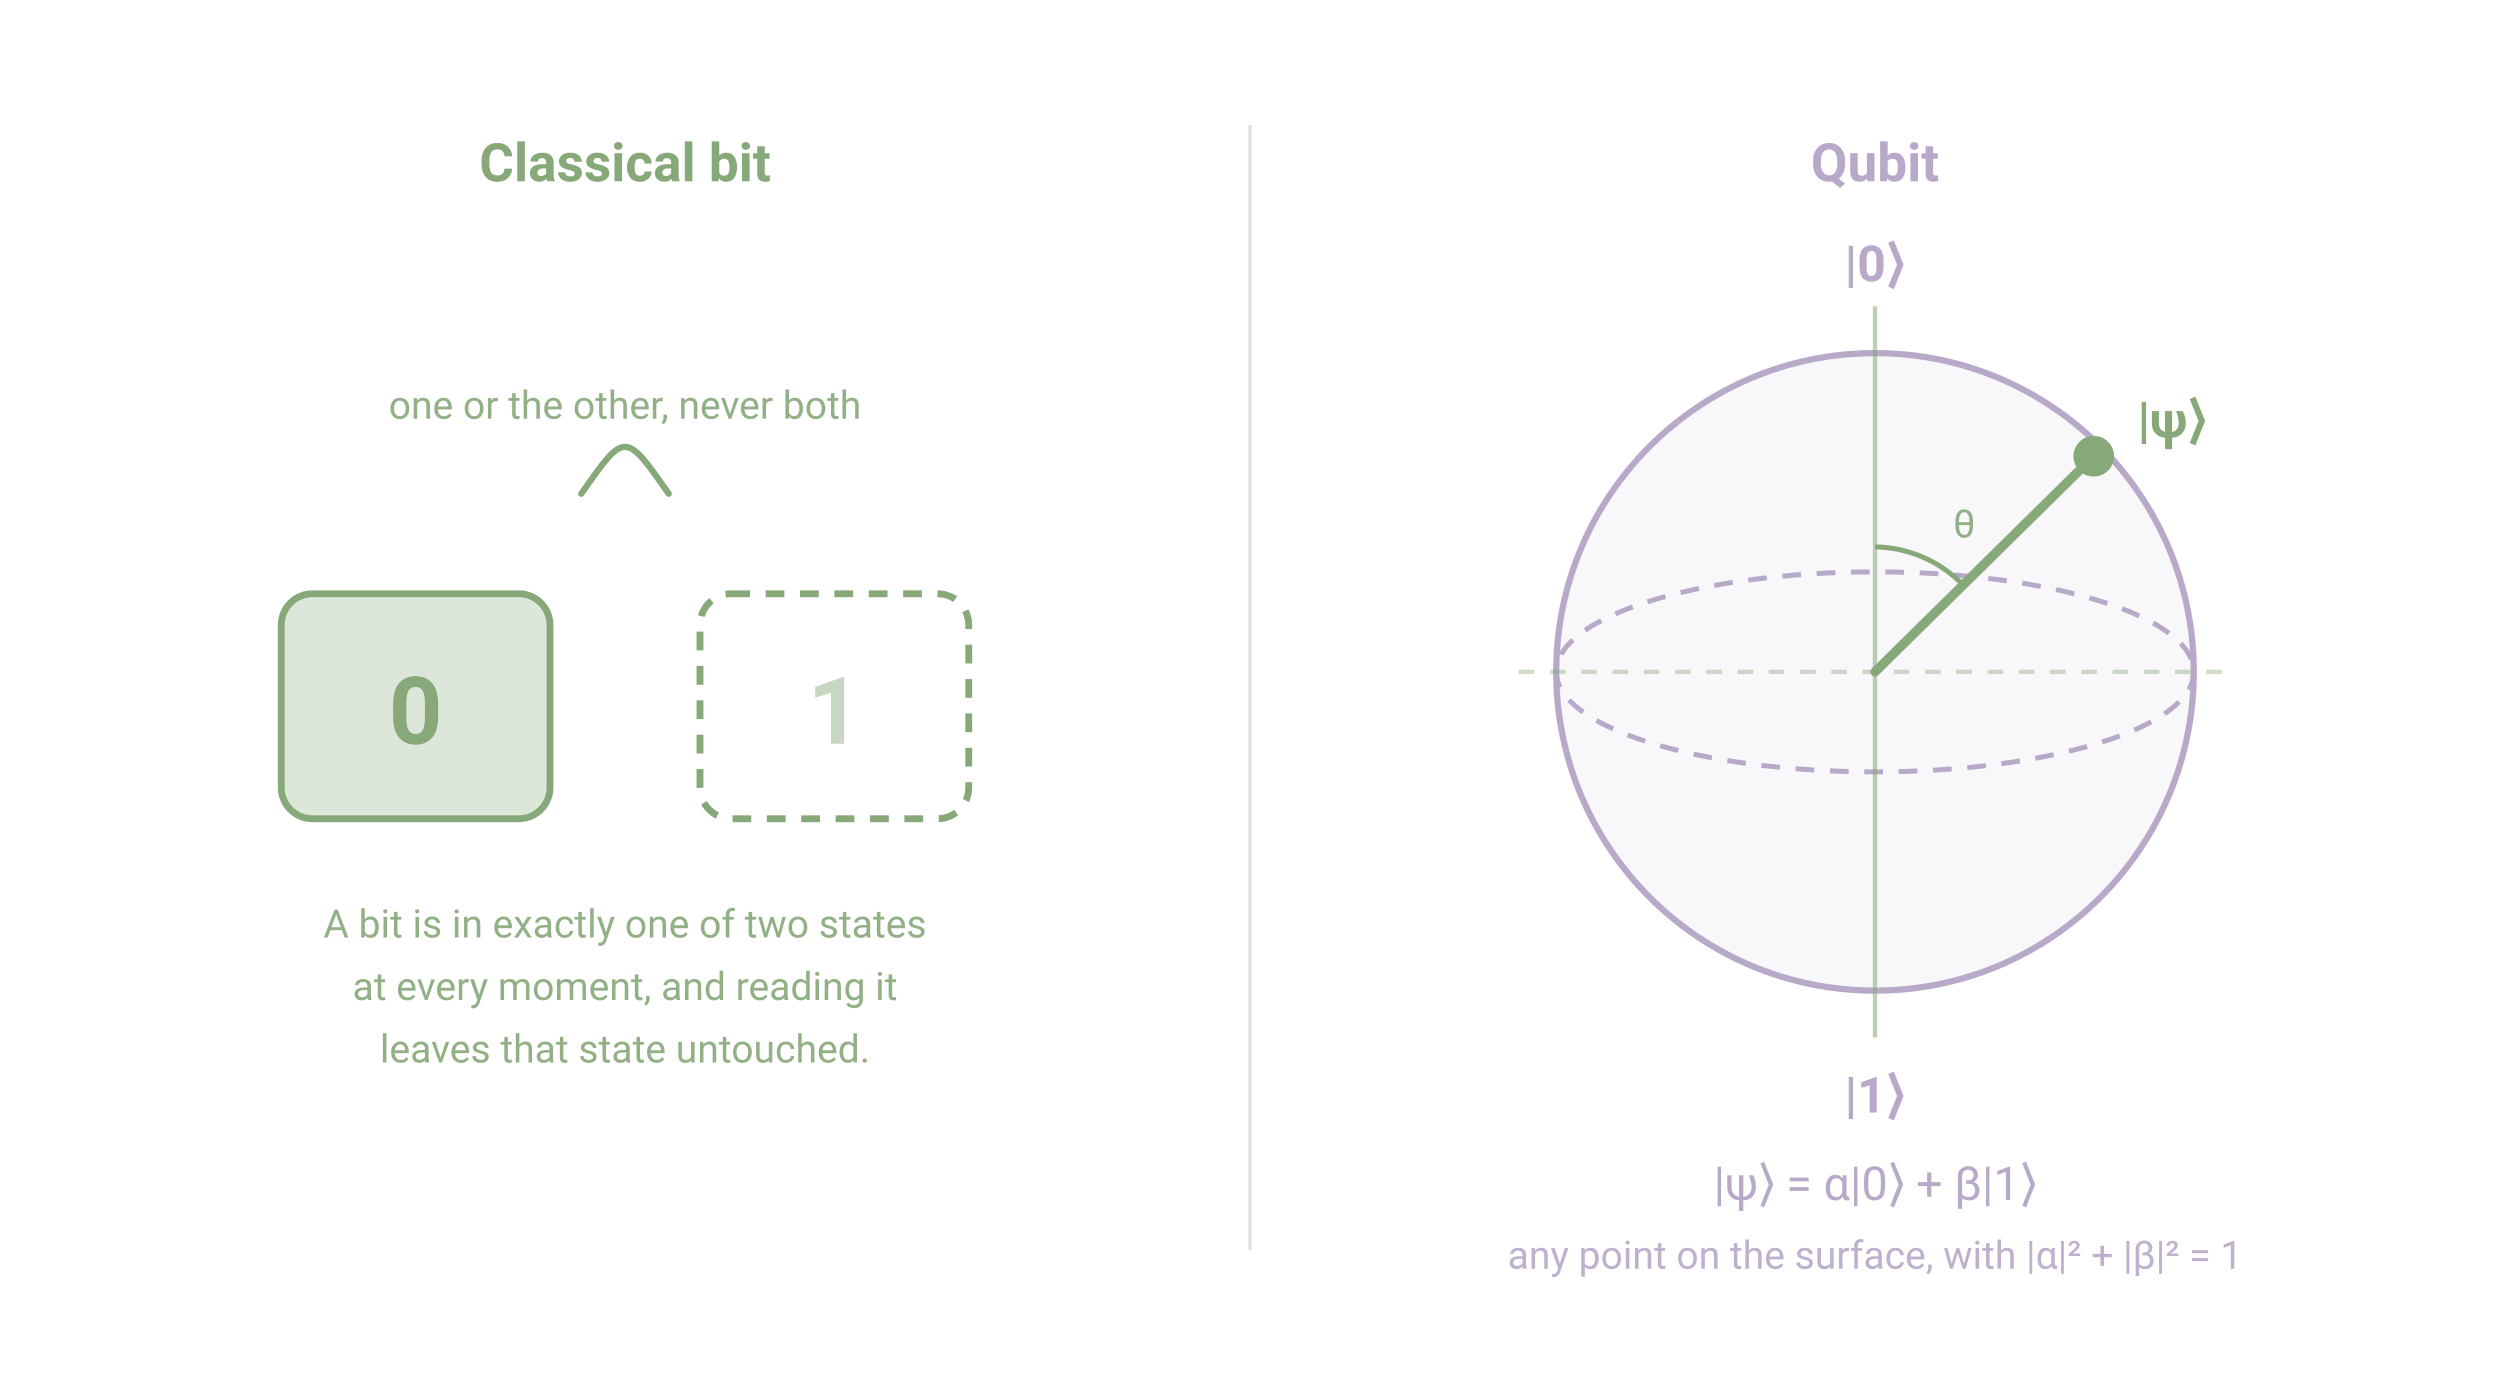
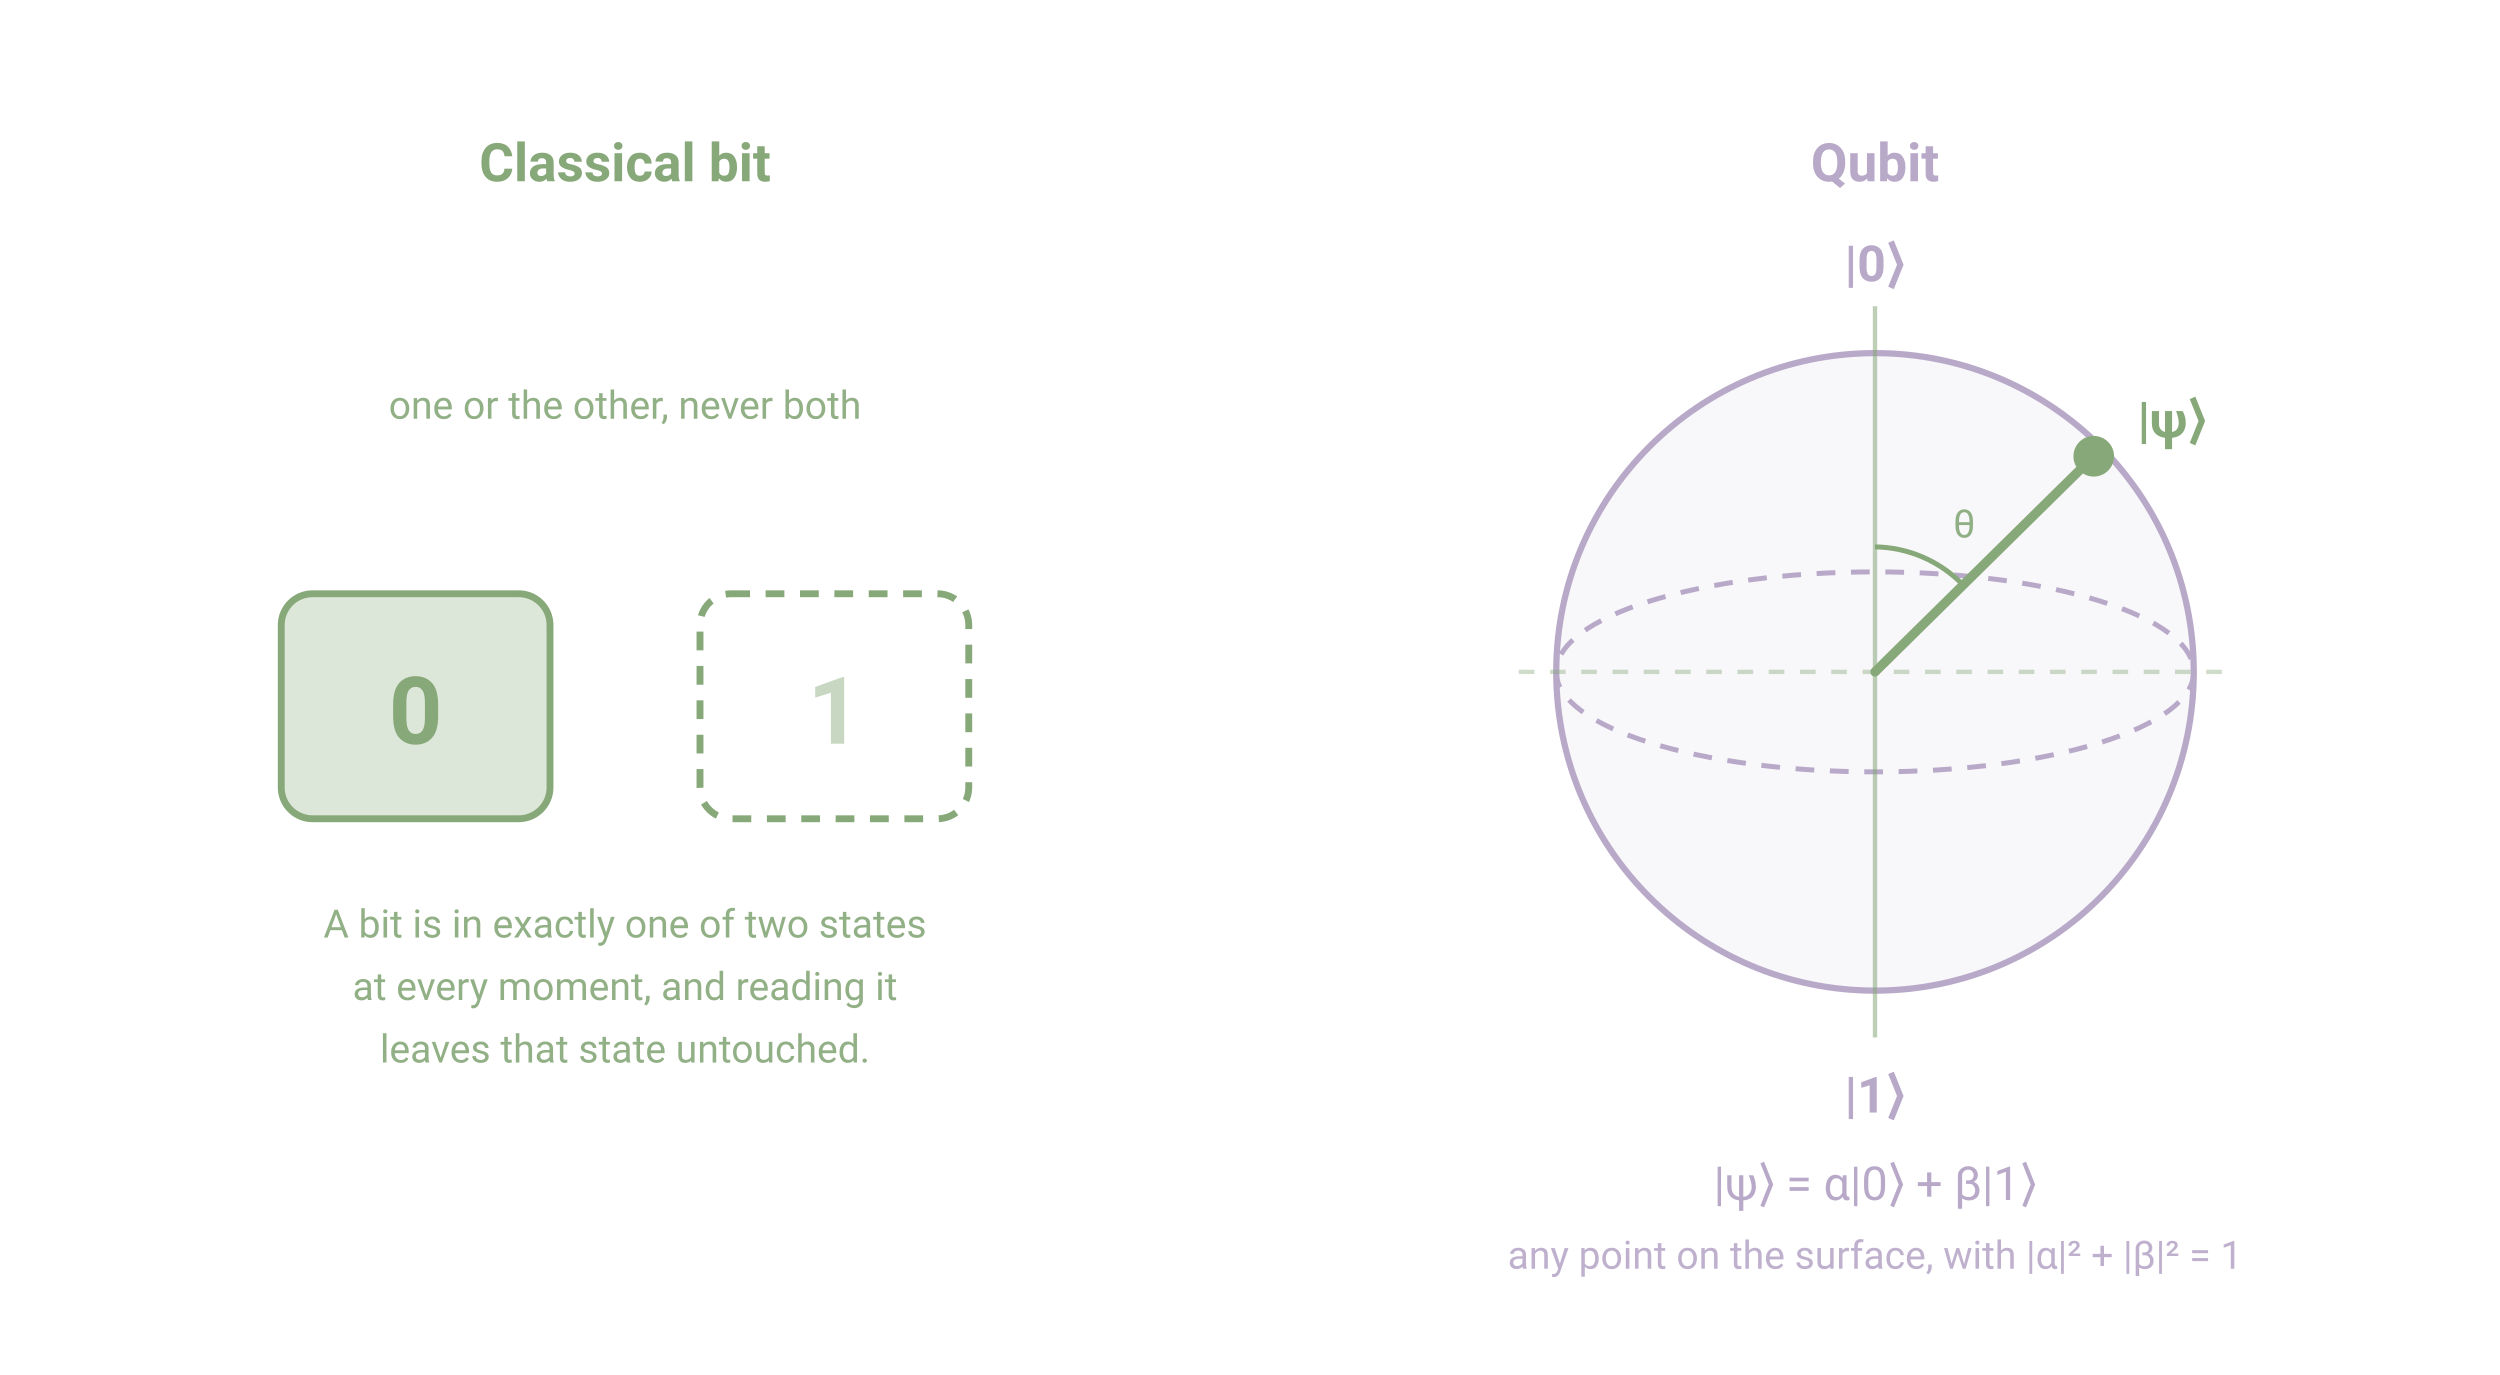
<svg xmlns="http://www.w3.org/2000/svg" width="800" height="440" viewBox="0 0 800 440" role="img" aria-labelledby="t d">
  <style>
 text{font-family:'Segoe UI',system-ui,-apple-system,Roboto,Arial,sans-serif}
 .pt{font-size:17px;font-weight:600}
 .val{font-size:30px;font-weight:600}
 .cp{font-size:12.5px;fill-opacity:.9}
 .ket{font-size:16px;font-weight:600}
 .eq{font-size:15px}
 .sg{fill:#87A878}.lv{fill:#B8A9C9}
</style>
  <text class="pt sg" x="200" y="58" text-anchor="middle">Classical bit</text>
  <rect x="90" y="190" width="86" height="72" rx="10" fill="#87A878" fill-opacity=".28" stroke="#87A878" stroke-width="2.2" />
  <text class="val sg" x="133" y="238" text-anchor="middle">0</text>
  <rect x="224" y="190" width="86" height="72" rx="10" fill="none" stroke="#87A878" stroke-width="2.2" stroke-dasharray="6 5" />
  <text class="val sg" x="267" y="238" text-anchor="middle" fill-opacity=".45">1</text>
-   <g stroke="#87A878" stroke-width="2" fill="none" stroke-linecap="round">
-     <path d="M186 158 C200 138 200 138 214 158" />
-   </g>
  <text class="cp sg" x="200" y="134" text-anchor="middle">one or the other, never both</text>
  <text class="cp sg" x="200" y="300" text-anchor="middle">A bit is in exactly one of two states</text>
  <text class="cp sg" x="200" y="320" text-anchor="middle">at every moment, and reading it</text>
  <text class="cp sg" x="200" y="340" text-anchor="middle">leaves that state untouched.</text>
-   <line x1="400" y1="40" x2="400" y2="400" stroke="#87A878" stroke-width="1" stroke-opacity=".3" />
  <text class="pt lv" x="600" y="58" text-anchor="middle">Qubit</text>
  <circle cx="600" cy="215" r="102" fill="#B8A9C9" fill-opacity=".09" stroke="#B8A9C9" stroke-width="2" />
  <ellipse cx="600" cy="215" rx="102" ry="32" fill="none" stroke="#B8A9C9" stroke-width="1.6" stroke-dasharray="6 5" />
  <line x1="600" y1="98" x2="600" y2="332" stroke="#87A878" stroke-width="1.4" stroke-opacity=".55" />
  <line x1="486" y1="215" x2="714" y2="215" stroke="#87A878" stroke-width="1.4" stroke-opacity=".4" stroke-dasharray="5 5" />
  <text class="ket lv" x="600" y="90" text-anchor="middle">|0⟩</text>
  <text class="ket lv" x="600" y="356" text-anchor="middle">|1⟩</text>
  <line x1="600" y1="215" x2="670" y2="146" stroke="#87A878" stroke-width="3" stroke-linecap="round" />
  <circle cx="670" cy="146" r="6.5" fill="#87A878" />
  <path d="M600 175 A40 40 0 0 1 628 187" fill="none" stroke="#87A878" stroke-width="1.6" />
  <text class="cp sg" x="625" y="172">θ</text>
  <text class="ket sg" x="684" y="140">|ψ⟩</text>
  <text class="eq lv" x="600" y="384" text-anchor="middle">|ψ⟩ = α|0⟩ + β|1⟩</text>
  <text class="cp lv" x="600" y="406" text-anchor="middle">any point on the surface, with |α|² + |β|² = 1</text>
</svg>
